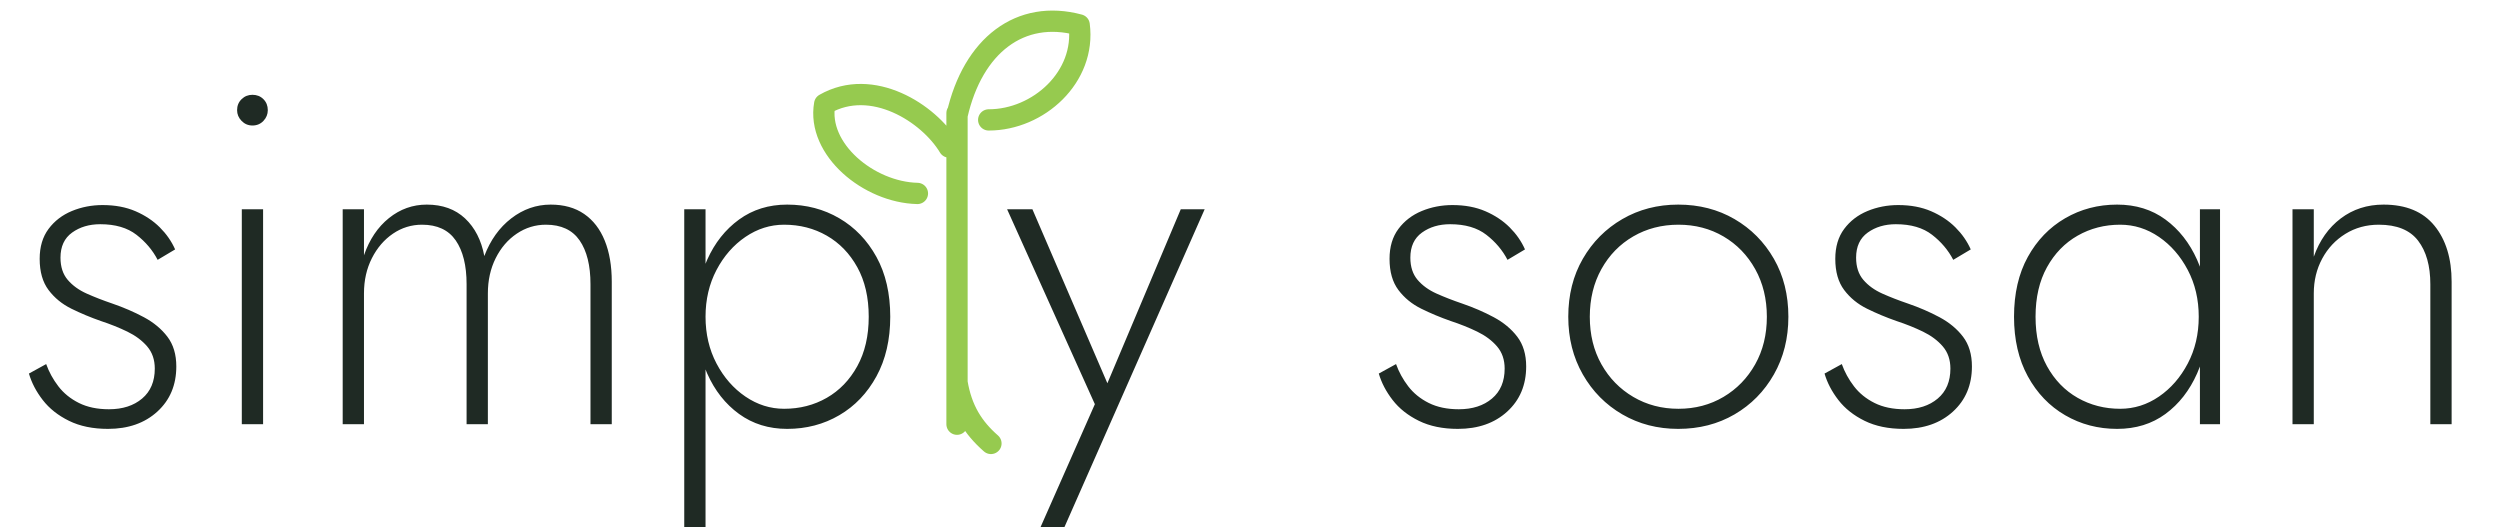
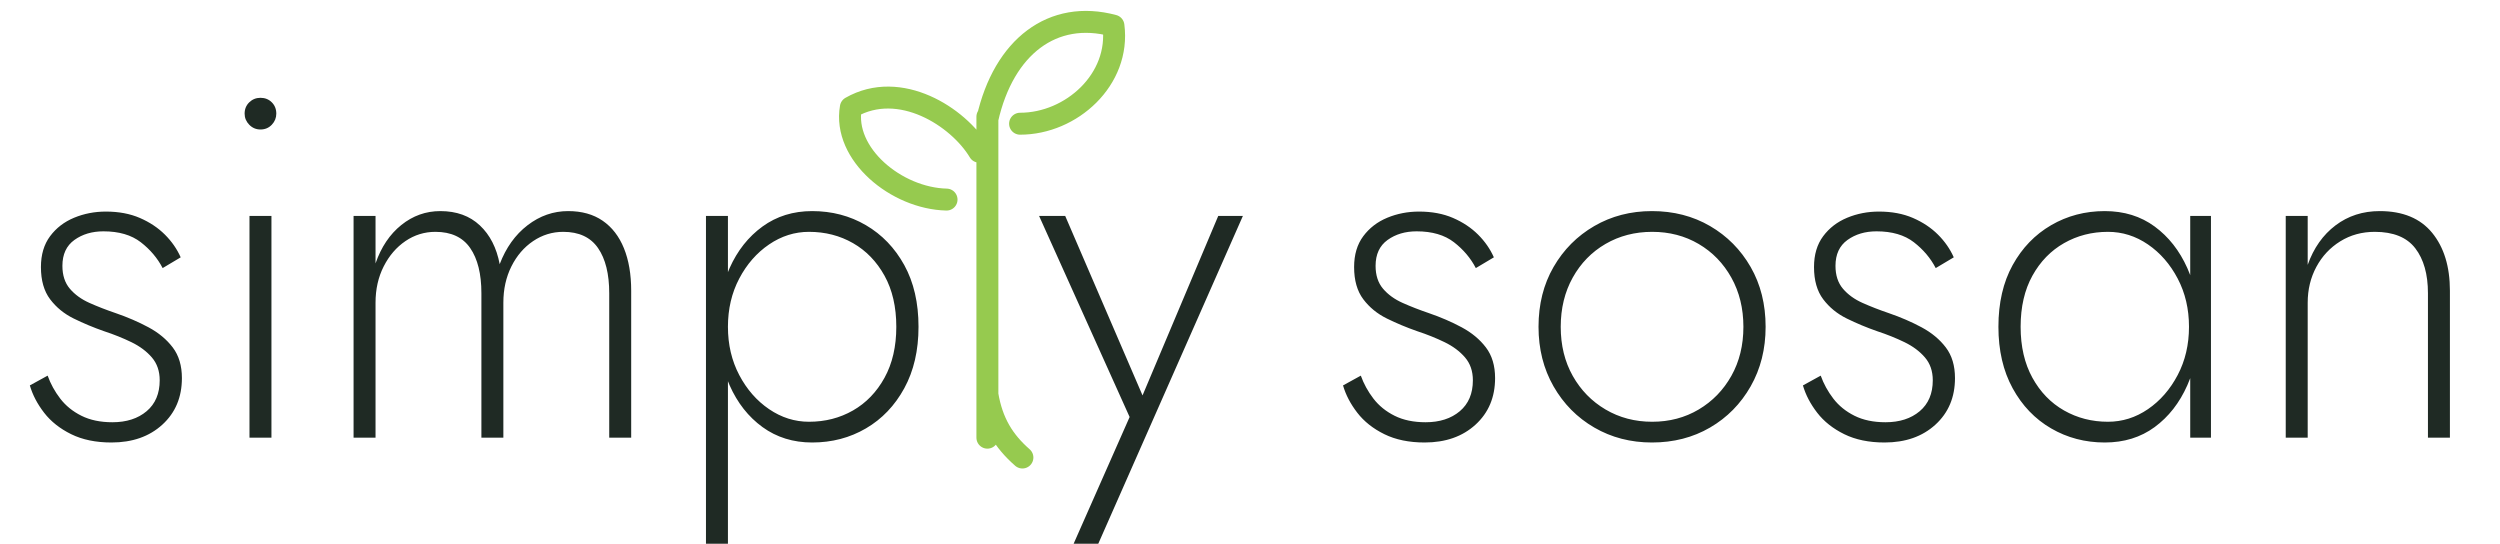
- <svg xmlns="http://www.w3.org/2000/svg" viewBox="74 200 2210 466" width="2210" height="466" role="img" aria-label="simply sosan">
-   <path fill="#1F2A24" d="M114.821 521.841 99.57 530.228Q103.111 542.396 111.814 553.643Q120.518 564.89 134.988 572.01Q149.457 579.13 169.474 579.13Q196.361 579.13 213.109 563.828Q229.857 548.526 229.857 523.946Q229.857 508.028 222.006 497.695Q214.155 487.362 201.236 480.432Q188.317 473.502 173.217 468.316Q161.069 464.185 150.661 459.54Q140.253 454.895 133.861 447.385Q127.469 439.875 127.469 427.767Q127.469 412.983 137.748 405.594Q148.028 398.206 162.622 398.206Q182.572 398.206 194.649 407.564Q206.725 416.923 213.354 429.695L228.815 420.482Q224.048 409.743 215.246 400.974Q206.444 392.205 193.833 386.741Q181.222 381.276 164.72 381.276Q150.251 381.276 137.525 386.544Q124.799 391.812 116.934 402.354Q109.07 412.897 109.07 428.816Q109.07 445.947 116.928 456.385Q124.786 466.822 137.18 472.926Q149.575 479.03 163.185 483.783Q175.76 487.914 186.588 493.172Q197.415 498.43 204.122 506.261Q210.829 514.093 210.829 525.835Q210.829 542.88 199.625 552.331Q188.421 561.781 170.313 561.781Q154.886 561.781 143.757 556.225Q132.628 550.669 125.6 541.506Q118.572 532.344 114.821 521.841ZM283.591 297.377Q283.591 302.806 287.561 306.878Q291.531 310.949 297.163 310.949Q303.006 310.949 306.871 306.878Q310.736 302.806 310.736 297.377Q310.736 291.535 306.871 287.67Q303.006 283.804 297.163 283.804Q291.531 283.804 287.561 287.67Q283.591 291.535 283.591 297.377ZM287.754 385.0V575.0H306.573V385.0ZM614.802 449.121Q614.802 428.016 608.59 412.71Q602.378 397.405 590.373 389.137Q578.368 380.87 560.784 380.87Q541.784 380.87 526 393.002Q510.216 405.133 502.132 426.349Q498.165 405.35 485.135 393.11Q472.104 380.87 451.262 380.87Q432.688 380.87 417.848 392.782Q403.008 404.694 395.757 425.68V385.0H376.939V575.0H395.757V459.348Q395.757 442.04 402.752 428.252Q409.748 414.465 421.388 406.552Q433.028 398.639 447.065 398.639Q467.278 398.639 476.87 412.541Q486.461 426.443 486.461 451.219V575.0H505.279V459.348Q505.279 442.04 512.173 428.252Q519.067 414.465 530.809 406.552Q542.551 398.639 556.588 398.639Q576.8 398.639 586.392 412.541Q595.984 426.443 595.984 451.219V575.0H614.802ZM697.692 665.87V385.0H678.874V665.87ZM860.981 480.0Q860.981 449.225 848.786 427.127Q836.592 405.029 815.93 392.949Q795.267 380.87 769.855 380.87Q745.499 380.87 727.328 394.067Q709.158 407.265 699.14 429.667Q689.122 452.07 689.122 480.0Q689.122 507.517 699.14 530.126Q709.158 552.735 727.328 565.933Q745.499 579.13 769.855 579.13Q795.267 579.13 815.93 567.051Q836.592 554.971 848.786 532.666Q860.981 510.362 860.981 480.0ZM841.953 480.0Q841.953 505.346 831.853 523.677Q821.754 542.008 804.855 551.685Q787.957 561.361 767.147 561.361Q748.83 561.361 732.957 550.567Q717.085 539.772 707.388 521.34Q697.692 502.907 697.692 480.0Q697.692 457.093 707.388 438.66Q717.085 420.228 732.957 409.433Q748.83 398.639 767.147 398.639Q787.957 398.639 804.855 408.315Q821.754 417.992 831.853 436.221Q841.953 454.451 841.953 480.0ZM1138.913 385.0H1117.793L1048.574 549.114L1057.733 549.953L986.659 385.0H964.287L1041.859 557.297L993.88 665.87H1015.0ZM1308.104 521.841 1292.853 530.228Q1296.393 542.396 1305.097 553.643Q1313.801 564.89 1328.27 572.01Q1342.74 579.13 1362.756 579.13Q1389.644 579.13 1406.392 563.828Q1423.14 548.526 1423.14 523.946Q1423.14 508.028 1415.289 497.695Q1407.438 487.362 1394.518 480.432Q1381.599 473.502 1366.5 468.316Q1354.352 464.185 1343.944 459.54Q1333.536 454.895 1327.144 447.385Q1320.751 439.875 1320.751 427.767Q1320.751 412.983 1331.031 405.594Q1341.311 398.206 1355.905 398.206Q1375.855 398.206 1387.931 407.564Q1400.008 416.923 1406.636 429.695L1422.097 420.482Q1417.331 409.743 1408.529 400.974Q1399.727 392.205 1387.116 386.741Q1374.505 381.276 1358.003 381.276Q1343.533 381.276 1330.807 386.544Q1318.081 391.812 1310.217 402.354Q1302.353 412.897 1302.353 428.816Q1302.353 445.947 1310.21 456.385Q1318.068 466.822 1330.463 472.926Q1342.857 479.03 1356.468 483.783Q1369.043 487.914 1379.87 493.172Q1390.698 498.43 1397.405 506.261Q1404.112 514.093 1404.112 525.835Q1404.112 542.88 1392.908 552.331Q1381.703 561.781 1363.595 561.781Q1348.169 561.781 1337.04 556.225Q1325.911 550.669 1318.883 541.506Q1311.854 532.344 1308.104 521.841ZM1460.352 480.0Q1460.352 508.5 1473.216 531.011Q1486.081 553.522 1508.134 566.326Q1530.187 579.13 1557.55 579.13Q1585.321 579.13 1607.317 566.326Q1629.313 553.522 1642.121 531.011Q1654.928 508.5 1654.928 480.0Q1654.928 451.087 1642.121 428.783Q1629.313 406.478 1607.317 393.674Q1585.321 380.87 1557.55 380.87Q1530.187 380.87 1508.134 393.674Q1486.081 406.478 1473.216 428.783Q1460.352 451.087 1460.352 480.0ZM1479.38 480.041Q1479.38 456.313 1489.67 437.827Q1499.96 419.342 1517.779 408.99Q1535.598 398.639 1557.742 398.639Q1579.885 398.639 1597.596 409.04Q1615.308 419.441 1625.604 437.916Q1635.9 456.391 1635.9 480.039Q1635.9 503.687 1625.604 522.018Q1615.308 540.349 1597.596 550.855Q1579.885 561.361 1557.742 561.361Q1535.598 561.361 1517.785 550.855Q1499.972 540.349 1489.676 522.059Q1479.38 503.769 1479.38 480.041ZM1702.147 521.841 1686.896 530.228Q1690.437 542.396 1699.14 553.643Q1707.844 564.89 1722.314 572.01Q1736.784 579.13 1756.8 579.13Q1783.687 579.13 1800.435 563.828Q1817.183 548.526 1817.183 523.946Q1817.183 508.028 1809.332 497.695Q1801.481 487.362 1788.562 480.432Q1775.643 473.502 1760.543 468.316Q1748.395 464.185 1737.987 459.54Q1727.579 454.895 1721.187 447.385Q1714.795 439.875 1714.795 427.767Q1714.795 412.983 1725.075 405.594Q1735.354 398.206 1749.948 398.206Q1769.898 398.206 1781.975 407.564Q1794.051 416.923 1800.68 429.695L1816.141 420.482Q1811.374 409.743 1802.572 400.974Q1793.77 392.205 1781.159 386.741Q1768.548 381.276 1752.046 381.276Q1737.577 381.276 1724.851 386.544Q1712.125 391.812 1704.261 402.354Q1696.396 412.897 1696.396 428.816Q1696.396 445.947 1704.254 456.385Q1712.112 466.822 1724.506 472.926Q1736.901 479.03 1750.512 483.783Q1763.086 487.914 1773.914 493.172Q1784.741 498.43 1791.448 506.261Q1798.155 514.093 1798.155 525.835Q1798.155 542.88 1786.951 552.331Q1775.747 561.781 1757.639 561.781Q1742.213 561.781 1731.084 556.225Q1719.954 550.669 1712.926 541.506Q1705.898 532.344 1702.147 521.841ZM2018.734 385.0V575.0H2036.503V385.0ZM1854.395 480.0Q1854.395 510.362 1866.59 532.666Q1878.785 554.971 1899.552 567.051Q1920.319 579.13 1945.521 579.13Q1970.29 579.13 1988.254 565.933Q2006.218 552.735 2016.236 530.126Q2026.254 507.517 2026.254 480.0Q2026.254 452.07 2016.236 429.667Q2006.218 407.265 1988.254 394.067Q1970.29 380.87 1945.521 380.87Q1920.319 380.87 1899.552 392.949Q1878.785 405.029 1866.59 427.127Q1854.395 449.225 1854.395 480.0ZM1873.423 480.0Q1873.423 454.451 1883.523 436.221Q1893.623 417.992 1910.626 408.315Q1927.629 398.639 1948.229 398.639Q1966.75 398.639 1982.521 409.433Q1998.291 420.228 2007.988 438.66Q2017.685 457.093 2017.685 480.0Q2017.685 502.907 2007.988 521.34Q1998.291 539.772 1982.521 550.567Q1966.75 561.361 1948.229 561.361Q1927.629 561.361 1910.626 551.685Q1893.623 542.008 1883.523 523.677Q1873.423 505.346 1873.423 480.0ZM2222.417 451.219V575.0H2241.235V449.121Q2241.235 418.09 2226.018 399.48Q2210.8 380.87 2181.055 380.87Q2159.42 380.87 2143.239 393.093Q2127.058 405.317 2119.387 426.932V385.0H2100.569V575.0H2119.387V459.348Q2119.387 442.459 2126.799 428.672Q2134.211 414.884 2147.29 406.762Q2160.37 398.639 2176.858 398.639Q2200.749 398.639 2211.583 412.751Q2222.417 426.863 2222.417 451.219Z" />
+ <svg xmlns="http://www.w3.org/2000/svg" viewBox="74 200 2142 466" width="2142" height="466" role="img" aria-label="simply sosan">
+   <path fill="#1F2A24" d="M114.821 521.841 99.57 530.228Q103.111 542.396 111.814 553.643Q120.518 564.89 134.988 572.01Q149.457 579.13 169.474 579.13Q196.361 579.13 213.109 563.828Q229.857 548.526 229.857 523.946Q229.857 508.028 222.006 497.695Q214.155 487.362 201.236 480.432Q188.317 473.502 173.217 468.316Q161.069 464.185 150.661 459.54Q140.253 454.895 133.861 447.385Q127.469 439.875 127.469 427.767Q127.469 412.983 137.748 405.594Q148.028 398.206 162.622 398.206Q182.572 398.206 194.649 407.564Q206.725 416.923 213.354 429.695L228.815 420.482Q224.048 409.743 215.246 400.974Q206.444 392.205 193.833 386.741Q181.222 381.276 164.72 381.276Q150.251 381.276 137.525 386.544Q124.799 391.812 116.934 402.354Q109.07 412.897 109.07 428.816Q109.07 445.947 116.928 456.385Q124.786 466.822 137.18 472.926Q149.575 479.03 163.185 483.783Q175.76 487.914 186.588 493.172Q197.415 498.43 204.122 506.261Q210.829 514.093 210.829 525.835Q210.829 542.88 199.625 552.331Q188.421 561.781 170.313 561.781Q154.886 561.781 143.757 556.225Q132.628 550.669 125.6 541.506Q118.572 532.344 114.821 521.841ZM283.591 297.377Q283.591 302.806 287.561 306.878Q291.531 310.949 297.163 310.949Q303.006 310.949 306.871 306.878Q310.736 302.806 310.736 297.377Q310.736 291.535 306.871 287.67Q303.006 283.804 297.163 283.804Q291.531 283.804 287.561 287.67Q283.591 291.535 283.591 297.377ZM287.754 385.0V575.0H306.573V385.0ZM614.802 449.121Q614.802 428.016 608.59 412.71Q602.378 397.405 590.373 389.137Q578.368 380.87 560.784 380.87Q541.784 380.87 526 393.002Q510.216 405.133 502.132 426.349Q498.165 405.35 485.135 393.11Q472.104 380.87 451.262 380.87Q432.688 380.87 417.848 392.782Q403.008 404.694 395.757 425.68V385.0H376.939V575.0H395.757V459.348Q395.757 442.04 402.752 428.252Q409.748 414.465 421.388 406.552Q433.028 398.639 447.065 398.639Q467.278 398.639 476.87 412.541Q486.461 426.443 486.461 451.219V575.0H505.279V459.348Q505.279 442.04 512.173 428.252Q519.067 414.465 530.809 406.552Q542.551 398.639 556.588 398.639Q576.8 398.639 586.392 412.541Q595.984 426.443 595.984 451.219V575.0H614.802ZM697.692 665.87V385.0H678.874V665.87ZM860.981 480.0Q860.981 449.225 848.786 427.127Q836.592 405.029 815.93 392.949Q795.267 380.87 769.855 380.87Q745.499 380.87 727.328 394.067Q709.158 407.265 699.14 429.667Q689.122 452.07 689.122 480.0Q689.122 507.517 699.14 530.126Q709.158 552.735 727.328 565.933Q745.499 579.13 769.855 579.13Q795.267 579.13 815.93 567.051Q836.592 554.971 848.786 532.666Q860.981 510.362 860.981 480.0ZM841.953 480.0Q841.953 505.346 831.853 523.677Q821.754 542.008 804.855 551.685Q787.957 561.361 767.147 561.361Q748.83 561.361 732.957 550.567Q717.085 539.772 707.388 521.34Q697.692 502.907 697.692 480.0Q697.692 457.093 707.388 438.66Q717.085 420.228 732.957 409.433Q748.83 398.639 767.147 398.639Q787.957 398.639 804.855 408.315Q821.754 417.992 831.853 436.221Q841.953 454.451 841.953 480.0ZM1138.913 385.0H1117.793L1048.574 549.114L1057.733 549.953L986.659 385.0H964.287L1041.859 557.297L993.88 665.87H1015.0ZM1239.952 521.841 1224.701 530.228Q1228.241 542.396 1236.945 553.643Q1245.648 564.89 1260.118 572.01Q1274.588 579.13 1294.604 579.13Q1321.491 579.13 1338.24 563.828Q1354.988 548.526 1354.988 523.946Q1354.988 508.028 1347.136 497.695Q1339.285 487.362 1326.366 480.432Q1313.447 473.502 1298.348 468.316Q1286.199 464.185 1275.791 459.54Q1265.384 454.895 1258.991 447.385Q1252.599 439.875 1252.599 427.767Q1252.599 412.983 1262.879 405.594Q1273.159 398.206 1287.752 398.206Q1307.703 398.206 1319.779 407.564Q1331.856 416.923 1338.484 429.695L1353.945 420.482Q1349.179 409.743 1340.377 400.974Q1331.575 392.205 1318.964 386.741Q1306.353 381.276 1289.851 381.276Q1275.381 381.276 1262.655 386.544Q1249.929 391.812 1242.065 402.354Q1234.201 412.897 1234.201 428.816Q1234.201 445.947 1242.058 456.385Q1249.916 466.822 1262.311 472.926Q1274.705 479.03 1288.316 483.783Q1300.891 487.914 1311.718 493.172Q1322.546 498.43 1329.253 506.261Q1335.96 514.093 1335.96 525.835Q1335.96 542.88 1324.755 552.331Q1313.551 561.781 1295.443 561.781Q1280.017 561.781 1268.888 556.225Q1257.759 550.669 1250.73 541.506Q1243.702 532.344 1239.952 521.841ZM1392.2 480.0Q1392.2 508.5 1405.064 531.011Q1417.928 553.522 1439.982 566.326Q1462.035 579.13 1489.398 579.13Q1517.168 579.13 1539.165 566.326Q1561.161 553.522 1573.968 531.011Q1586.776 508.5 1586.776 480.0Q1586.776 451.087 1573.968 428.783Q1561.161 406.478 1539.165 393.674Q1517.168 380.87 1489.398 380.87Q1462.035 380.87 1439.982 393.674Q1417.928 406.478 1405.064 428.783Q1392.2 451.087 1392.2 480.0ZM1411.228 480.041Q1411.228 456.313 1421.518 437.827Q1431.808 419.342 1449.627 408.99Q1467.446 398.639 1489.589 398.639Q1511.733 398.639 1529.444 409.04Q1547.155 419.441 1557.452 437.916Q1567.748 456.391 1567.748 480.039Q1567.748 503.687 1557.452 522.018Q1547.155 540.349 1529.444 550.855Q1511.733 561.361 1489.589 561.361Q1467.446 561.361 1449.633 550.855Q1431.82 540.349 1421.524 522.059Q1411.228 503.769 1411.228 480.041ZM1633.995 521.841 1618.744 530.228Q1622.285 542.396 1630.988 553.643Q1639.692 564.89 1654.162 572.01Q1668.631 579.13 1688.647 579.13Q1715.535 579.13 1732.283 563.828Q1749.031 548.526 1749.031 523.946Q1749.031 508.028 1741.18 497.695Q1733.329 487.362 1720.41 480.432Q1707.491 473.502 1692.391 468.316Q1680.243 464.185 1669.835 459.54Q1659.427 454.895 1653.035 447.385Q1646.643 439.875 1646.643 427.767Q1646.643 412.983 1656.922 405.594Q1667.202 398.206 1681.796 398.206Q1701.746 398.206 1713.823 407.564Q1725.899 416.923 1732.528 429.695L1747.989 420.482Q1743.222 409.743 1734.42 400.974Q1725.618 392.205 1713.007 386.741Q1700.396 381.276 1683.894 381.276Q1669.424 381.276 1656.699 386.544Q1643.973 391.812 1636.108 402.354Q1628.244 412.897 1628.244 428.816Q1628.244 445.947 1636.102 456.385Q1643.96 466.822 1656.354 472.926Q1668.749 479.03 1682.359 483.783Q1694.934 487.914 1705.762 493.172Q1716.589 498.43 1723.296 506.261Q1730.003 514.093 1730.003 525.835Q1730.003 542.88 1718.799 552.331Q1707.595 561.781 1689.487 561.781Q1674.06 561.781 1662.931 556.225Q1651.802 550.669 1644.774 541.506Q1637.746 532.344 1633.995 521.841ZM1950.582 385.0V575.0H1968.351V385.0ZM1786.243 480.0Q1786.243 510.362 1798.438 532.666Q1810.632 554.971 1831.399 567.051Q1852.166 579.13 1877.369 579.13Q1902.138 579.13 1920.102 565.933Q1938.066 552.735 1948.084 530.126Q1958.102 507.517 1958.102 480.0Q1958.102 452.07 1948.084 429.667Q1938.066 407.265 1920.102 394.067Q1902.138 380.87 1877.369 380.87Q1852.166 380.87 1831.399 392.949Q1810.632 405.029 1798.438 427.127Q1786.243 449.225 1786.243 480.0ZM1805.271 480.0Q1805.271 454.451 1815.371 436.221Q1825.471 417.992 1842.474 408.315Q1859.477 398.639 1880.077 398.639Q1898.598 398.639 1914.368 409.433Q1930.139 420.228 1939.836 438.66Q1949.532 457.093 1949.532 480.0Q1949.532 502.907 1939.836 521.34Q1930.139 539.772 1914.368 550.567Q1898.598 561.361 1880.077 561.361Q1859.477 561.361 1842.474 551.685Q1825.471 542.008 1815.371 523.677Q1805.271 505.346 1805.271 480.0ZM2154.265 451.219V575.0H2173.083V449.121Q2173.083 418.09 2157.866 399.48Q2142.648 380.87 2112.903 380.87Q2091.267 380.87 2075.087 393.093Q2058.906 405.317 2051.235 426.932V385.0H2032.417V575.0H2051.235V459.348Q2051.235 442.459 2058.647 428.672Q2066.058 414.884 2079.138 406.762Q2092.217 398.639 2108.706 398.639Q2132.597 398.639 2143.431 412.751Q2154.265 426.863 2154.265 451.219Z" />
  <path transform="translate(0.0 0)" d="M913 330 C895 300 845 268 803 292 C796 332 842 370 885 371 M920 302 C934 240 976 208 1028 222 C1034 268 992 306 948 306 M920 300 L920 575 M920 538 C924 562 934 578 950 592" fill="none" stroke="#96CA4F" stroke-width="18.8" stroke-linecap="round" stroke-linejoin="round" />
</svg>
